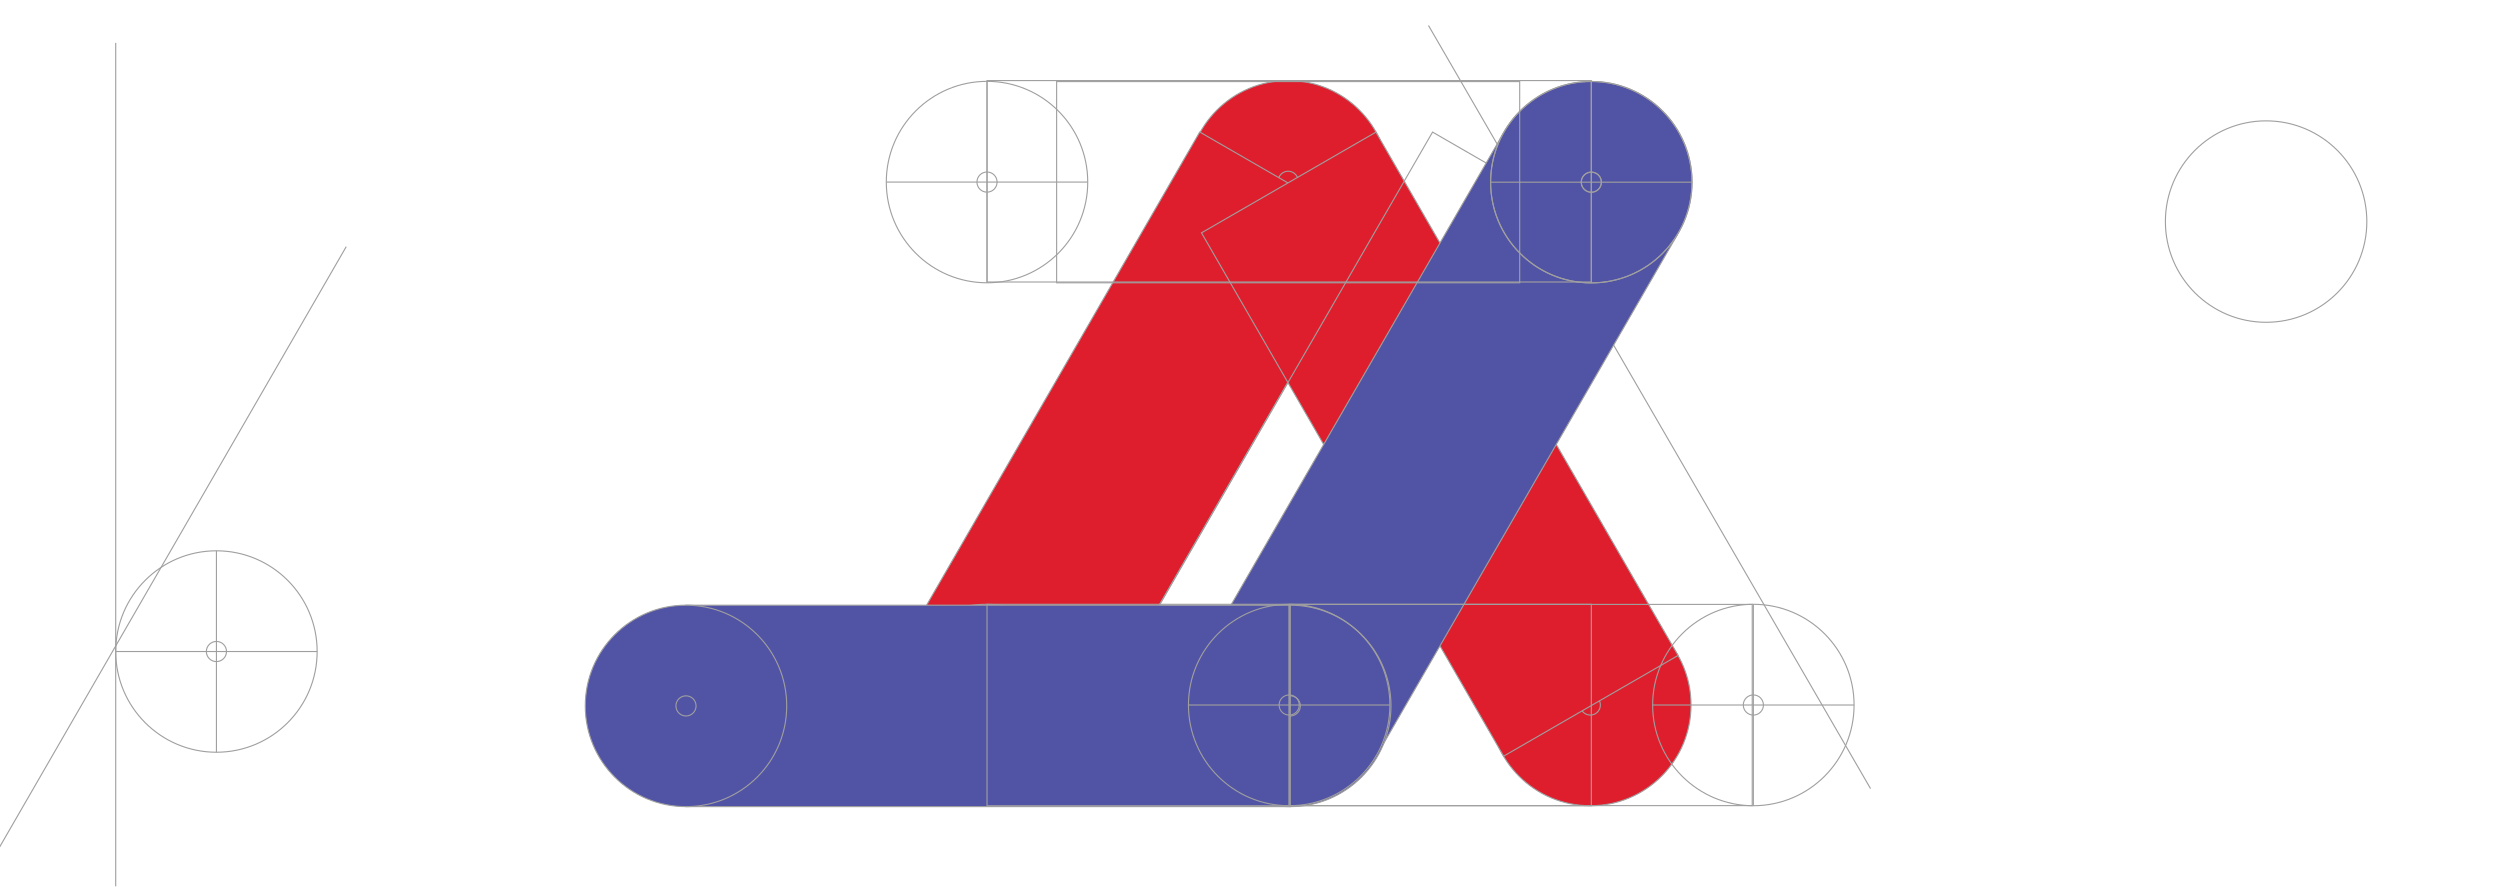
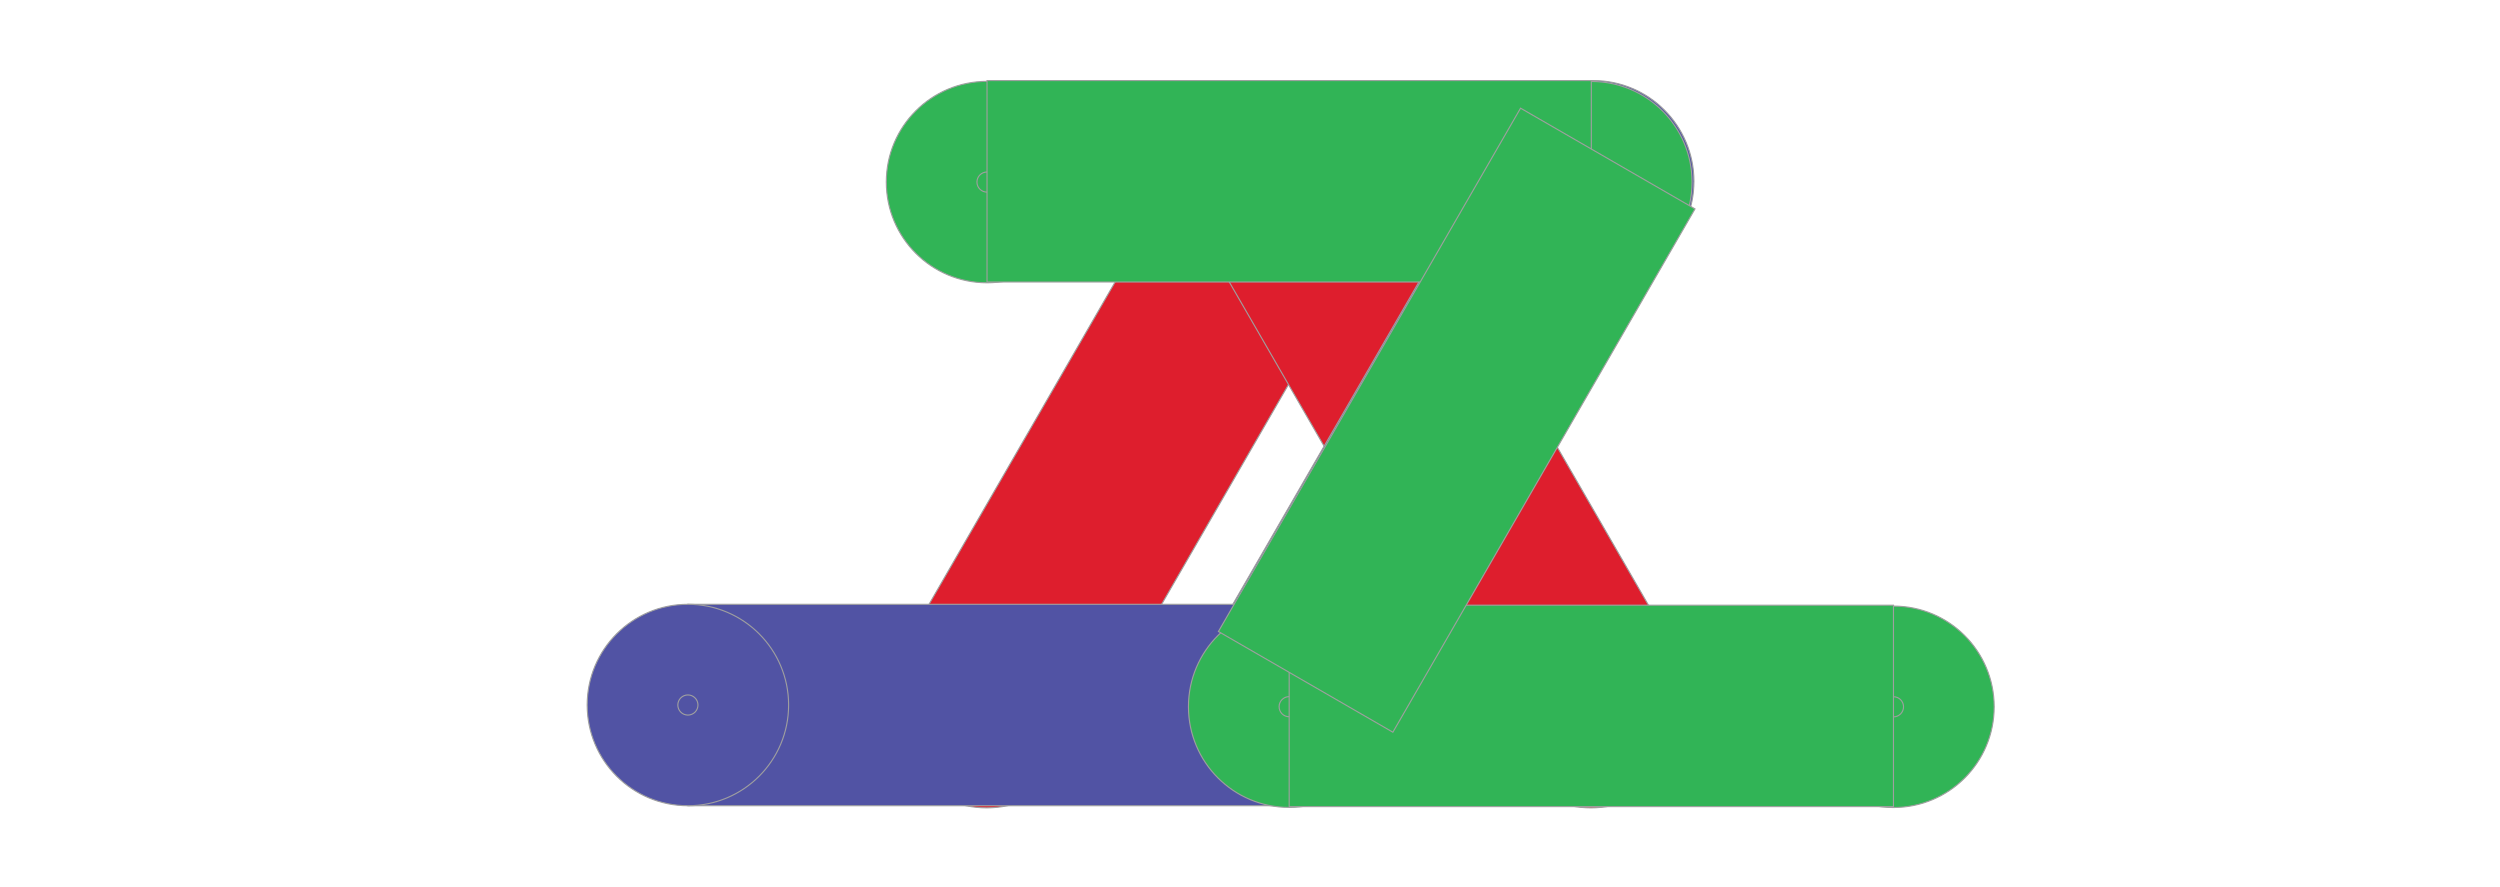
<svg xmlns="http://www.w3.org/2000/svg" version="1.1" id="Layer_1" x="0px" y="0px" viewBox="0 0 2234 792" style="enable-background:new 0 0 2234 792;" xml:space="preserve">
  <style type="text/css">
- 	.st0{fill:none;stroke:#9F9F9F;stroke-miterlimit:10;}
- 	.st1{fill:#DE1E2D;stroke:#9F9F9F;stroke-width:2;stroke-miterlimit:10;}
- 	.st2{fill:#DE1E2D;stroke:#9F9F9F;stroke-miterlimit:10.004;}
- 	.st3{fill:#DE1E2D;stroke:#9F9F9F;stroke-miterlimit:10;}
- 	.st4{fill:none;stroke:#9F9F9F;stroke-miterlimit:10.004;}
+ 	.st0{fill:none;stroke:#9F9F9F;stroke-width:2;stroke-miterlimit:10;}
+ 	.st1{fill:none;stroke:#9F9F9F;stroke-miterlimit:10.004;}
+ 	.st2{fill:#DE1E2D;stroke:#9F9F9F;stroke-miterlimit:10;}
+ 	.st3{fill:#DE1E2D;stroke:#9F9F9F;stroke-width:1;stroke-miterlimit:10;}
+ 	.st4{fill:#5153A4;stroke:#9F9F9F;stroke-width:1;stroke-miterlimit:10;}
	.st5{fill:#5153A4;stroke:#9F9F9F;stroke-miterlimit:10;}
- 	.st6{fill:#5153A4;stroke:#9F9F9F;stroke-miterlimit:10.004;}
+ 	.st6{fill:#31B456;stroke:#9F9F9F;stroke-miterlimit:10.004;}
+ 	.st7{fill:#31B456;stroke:#9F9F9F;stroke-miterlimit:10;}
+ 	.st8{fill:#31B456;stroke:#9F9F9F;stroke-width:1;stroke-miterlimit:10;}
</style>
-   <circle class="st0" cx="2025" cy="198" r="90" />
-   <line class="st0" x1="-86.6" y1="906.3" x2="309.4" y2="220.4" />
-   <line class="st0" x1="103.4" y1="38.3" x2="103.4" y2="792" />
-   <line class="st0" x1="1671.5" y1="704.7" x2="1276.5" y2="22.8" />
  <g>
-     <line class="st1" x1="1363.1" y1="429.8" x2="1364.1" y2="432.8" />
+     <line class="st0" x1="1363.7" y1="431.7" x2="1364.7" y2="434.7" />
    <g>
-       <line class="st2" x1="1151.1" y1="72" x2="1151.1" y2="252" />
-       <line class="st2" x1="1061.1" y1="162" x2="1241.1" y2="162" />
-       <circle class="st3" cx="1151.1" cy="162" r="90" />
-       <circle class="st3" cx="1151.1" cy="162" r="9" />
+       <line class="st1" x1="1151.7" y1="73.9" x2="1151.7" y2="253.9" />
+       <line class="st1" x1="1061.7" y1="163.9" x2="1241.7" y2="163.9" />
+       <circle class="st2" cx="1151.7" cy="163.9" r="90" />
+       <circle class="st2" cx="1151.7" cy="163.9" r="9" />
    </g>
-     <rect x="745.1" y="306.8" transform="matrix(0.5 -0.866 0.866 0.5 163.8658 1077.477)" class="st3" width="540" height="180" />
+     <rect x="745.7" y="308.7" transform="matrix(0.5 -0.866 0.866 0.5 162.5597 1078.952)" class="st3" width="540" height="180" />
    <g>
-       <line class="st2" x1="1421.1" y1="540" x2="1421.1" y2="720" />
-       <line class="st2" x1="1331.1" y1="630" x2="1511.1" y2="630" />
-       <circle class="st3" cx="1421.1" cy="630" r="90" />
-       <circle class="st3" cx="1421.1" cy="630" r="9" />
+       <line class="st1" x1="1421.7" y1="541.9" x2="1421.7" y2="721.9" />
+       <line class="st1" x1="1331.7" y1="631.9" x2="1511.7" y2="631.9" />
+       <circle class="st2" cx="1421.7" cy="631.9" r="90" />
+       <circle class="st2" cx="1421.7" cy="631.9" r="9" />
    </g>
    <g>
-       <line class="st2" x1="881.1" y1="540" x2="881.1" y2="720" />
-       <line class="st2" x1="791.1" y1="630" x2="971.1" y2="630" />
-       <circle class="st3" cx="881.1" cy="630" r="90" />
-       <circle class="st3" cx="881.1" cy="630" r="9" />
+       <line class="st1" x1="881.7" y1="541.9" x2="881.7" y2="721.9" />
+       <line class="st1" x1="791.7" y1="631.9" x2="971.7" y2="631.9" />
+       <circle class="st2" cx="881.7" cy="631.9" r="90" />
+       <circle class="st2" cx="881.7" cy="631.9" r="9" />
    </g>
-     <rect x="1016.6" y="306.8" transform="matrix(-0.5 -0.866 0.866 -0.5 1586.258 1709.48)" class="st3" width="540" height="180" />
-   </g>
-   <rect x="953.1" y="306.8" transform="matrix(0.5 -0.866 0.866 0.5 267.8946 1257.661)" class="st0" width="540" height="180" />
-   <g>
-     <line class="st4" x1="193.4" y1="492.2" x2="193.4" y2="672.2" />
-     <line class="st4" x1="103.4" y1="582.2" x2="283.4" y2="582.2" />
-     <circle class="st0" cx="193.4" cy="582.2" r="90" />
-     <circle class="st0" cx="193.4" cy="582.2" r="9" />
+     <rect x="1197.2" y="128.8" transform="matrix(0.866 -0.5 0.5 0.866 -26.9277 697.0604)" class="st3" width="180" height="540" />
  </g>
  <g>
-     <rect x="1015.9" y="308.6" transform="matrix(0.5 -0.866 0.866 0.5 297.7339 1312.981)" class="st5" width="540" height="180" />
+     <rect x="1017.6" y="307.9" transform="matrix(0.5 -0.866 0.866 0.5 299.2138 1314.045)" class="st4" width="540" height="180" />
    <g>
-       <line class="st6" x1="1422" y1="72.8" x2="1422" y2="252.8" />
-       <line class="st6" x1="1332" y1="162.8" x2="1512" y2="162.8" />
-       <circle class="st5" cx="1422" cy="162.8" r="90" />
-       <circle class="st5" cx="1422" cy="162.8" r="9" />
+       <line class="st1" x1="1423.7" y1="72" x2="1423.7" y2="252" />
+       <line class="st1" x1="1333.7" y1="162" x2="1513.7" y2="162" />
+       <circle class="st5" cx="1423.7" cy="162" r="90" />
+       <circle class="st5" cx="1423.7" cy="162" r="9" />
    </g>
    <g>
-       <line class="st6" x1="1153" y1="540.8" x2="1153" y2="720.8" />
-       <line class="st6" x1="1063" y1="630.8" x2="1243" y2="630.8" />
-       <circle class="st5" cx="1153" cy="630.8" r="90" />
-       <circle class="st5" cx="1153" cy="630.8" r="9" />
+       <line class="st1" x1="1154.7" y1="540" x2="1154.7" y2="720" />
+       <line class="st1" x1="1064.7" y1="630" x2="1244.7" y2="630" />
+       <circle class="st5" cx="1154.7" cy="630" r="90" />
+       <circle class="st5" cx="1154.7" cy="630" r="9" />
    </g>
-     <rect x="613" y="540.8" class="st5" width="540" height="180" />
+     <rect x="614.7" y="540" class="st5" width="540" height="180" />
    <g>
-       <line class="st6" x1="613" y1="540.8" x2="613" y2="720.8" />
-       <line class="st6" x1="523" y1="630.8" x2="703" y2="630.8" />
-       <circle class="st5" cx="613" cy="630.8" r="90" />
-       <circle class="st5" cx="613" cy="630.8" r="9" />
+       <line class="st1" x1="614.7" y1="540" x2="614.7" y2="720" />
+       <line class="st1" x1="524.7" y1="630" x2="704.7" y2="630" />
+       <circle class="st5" cx="614.7" cy="630" r="90" />
+       <circle class="st5" cx="614.7" cy="630" r="9" />
    </g>
  </g>
-   <rect x="944.2" y="72.9" class="st0" width="413.8" height="179.8" />
  <g>
-     <line class="st4" x1="882" y1="72.7" x2="882" y2="252.7" />
-     <line class="st4" x1="792" y1="162.7" x2="972" y2="162.7" />
-     <circle class="st0" cx="882" cy="162.7" r="90" />
-     <circle class="st0" cx="882" cy="162.7" r="9" />
-   </g>
-   <g>
-     <line class="st4" x1="1422" y1="72.8" x2="1422" y2="252.8" />
-     <line class="st4" x1="1332" y1="162.8" x2="1512" y2="162.8" />
-     <circle class="st0" cx="1422" cy="162.8" r="90" />
-     <circle class="st0" cx="1422" cy="162.8" r="9" />
-   </g>
-   <g>
-     <rect x="1152" y="540.1" class="st0" width="413.8" height="179.8" />
    <g>
-       <line class="st4" x1="1152" y1="540" x2="1152" y2="720" />
-       <line class="st4" x1="1062" y1="630" x2="1242" y2="630" />
-       <circle class="st0" cx="1152" cy="630" r="90" />
-       <circle class="st0" cx="1152" cy="630" r="9" />
+       <g>
+         <line class="st6" x1="882" y1="72.7" x2="882" y2="252.7" />
+         <line class="st6" x1="792" y1="162.7" x2="972" y2="162.7" />
+         <circle class="st7" cx="882" cy="162.7" r="90" />
+         <circle class="st7" cx="882" cy="162.7" r="9" />
+       </g>
+       <g>
+         <line class="st6" x1="1422" y1="72.8" x2="1422" y2="252.8" />
+         <line class="st6" x1="1332" y1="162.8" x2="1512" y2="162.8" />
+         <circle class="st7" cx="1422" cy="162.8" r="90" />
+         <circle class="st7" cx="1422" cy="162.8" r="9" />
+       </g>
+       <rect x="882" y="72" class="st7" width="540" height="180" />
    </g>
    <g>
-       <line class="st4" x1="1566.8" y1="540" x2="1566.8" y2="720" />
-       <line class="st4" x1="1476.8" y1="630" x2="1656.8" y2="630" />
-       <circle class="st0" cx="1566.8" cy="630" r="90" />
-       <circle class="st0" cx="1566.8" cy="630" r="9" />
+       <g>
+         <line class="st6" x1="1152" y1="541.5" x2="1152" y2="721.5" />
+         <line class="st6" x1="1062" y1="631.5" x2="1242" y2="631.5" />
+         <circle class="st7" cx="1152" cy="631.5" r="90" />
+         <circle class="st7" cx="1152" cy="631.5" r="9" />
+       </g>
+       <g>
+         <line class="st6" x1="1692" y1="541.6" x2="1692" y2="721.6" />
+         <line class="st6" x1="1602" y1="631.6" x2="1782" y2="631.6" />
+         <circle class="st7" cx="1692" cy="631.6" r="90" />
+         <circle class="st7" cx="1692" cy="631.6" r="9" />
+       </g>
+       <rect x="1152" y="540.8" class="st7" width="540" height="180" />
    </g>
+     <rect x="1031.7" y="285.5" transform="matrix(0.5 -0.866 0.866 0.5 325.6808 1315.009)" class="st8" width="540" height="180" />
  </g>
-   <rect x="882" y="540" class="st0" width="540" height="180" />
-   <rect x="882" y="72" class="st0" width="540" height="180" />
</svg>
